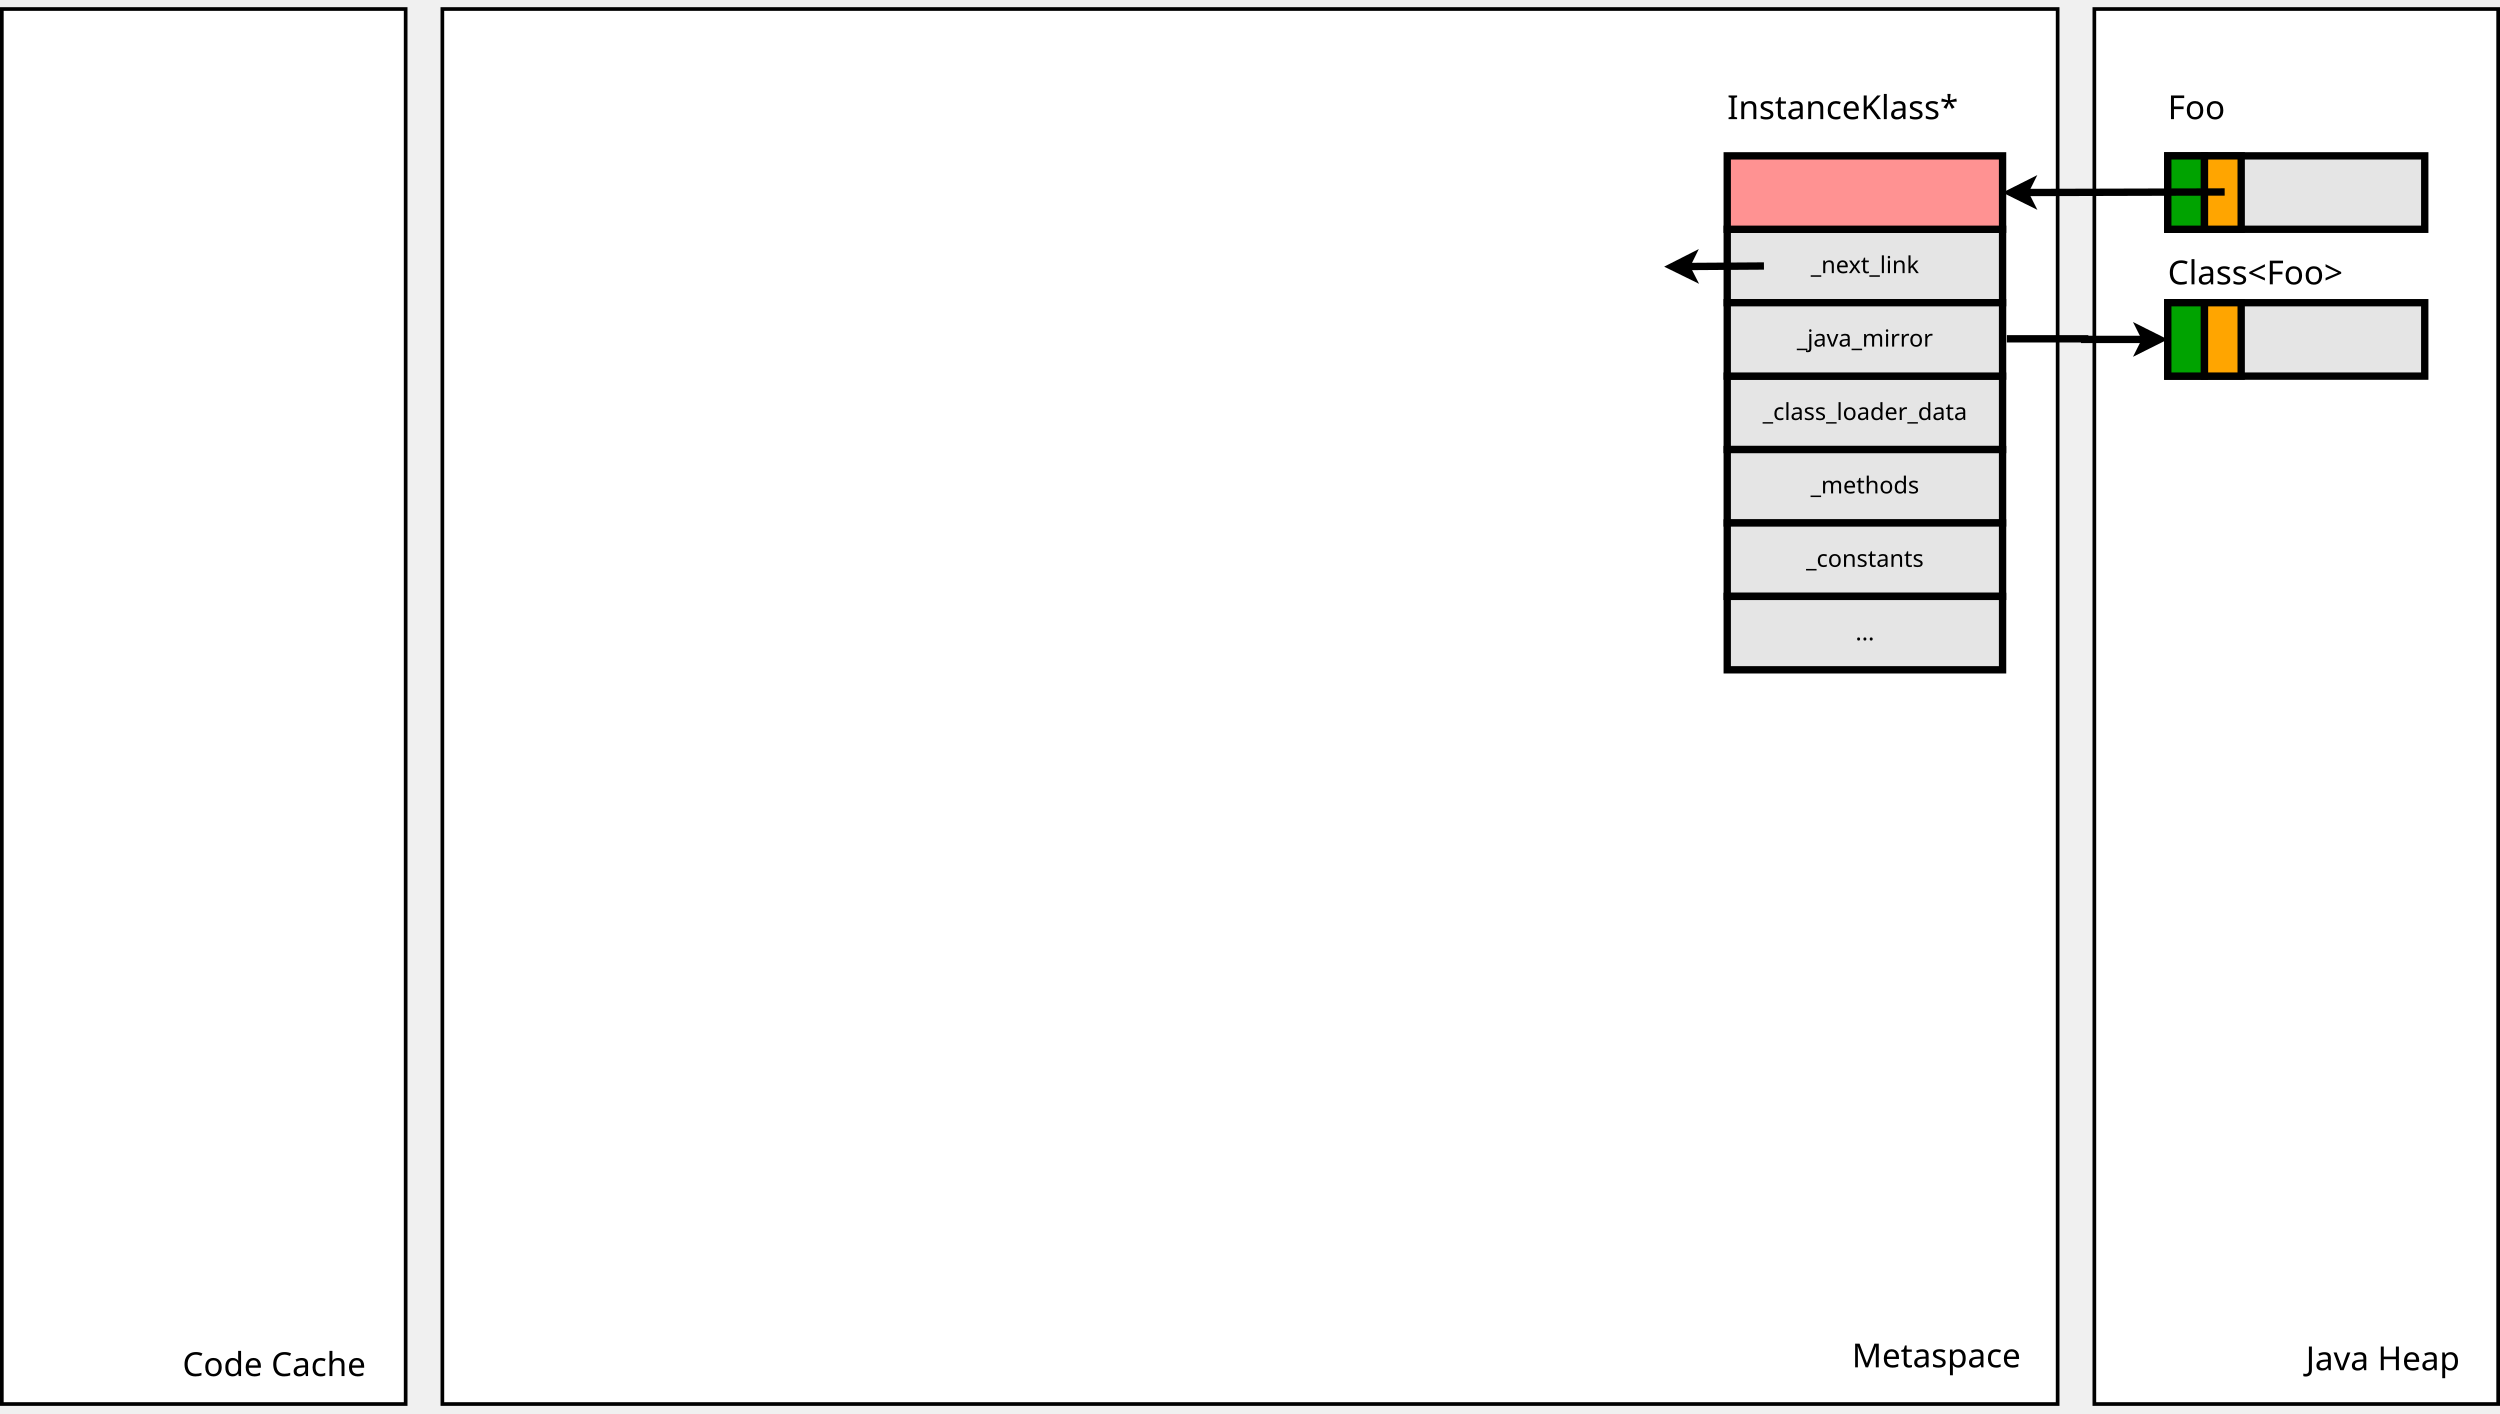
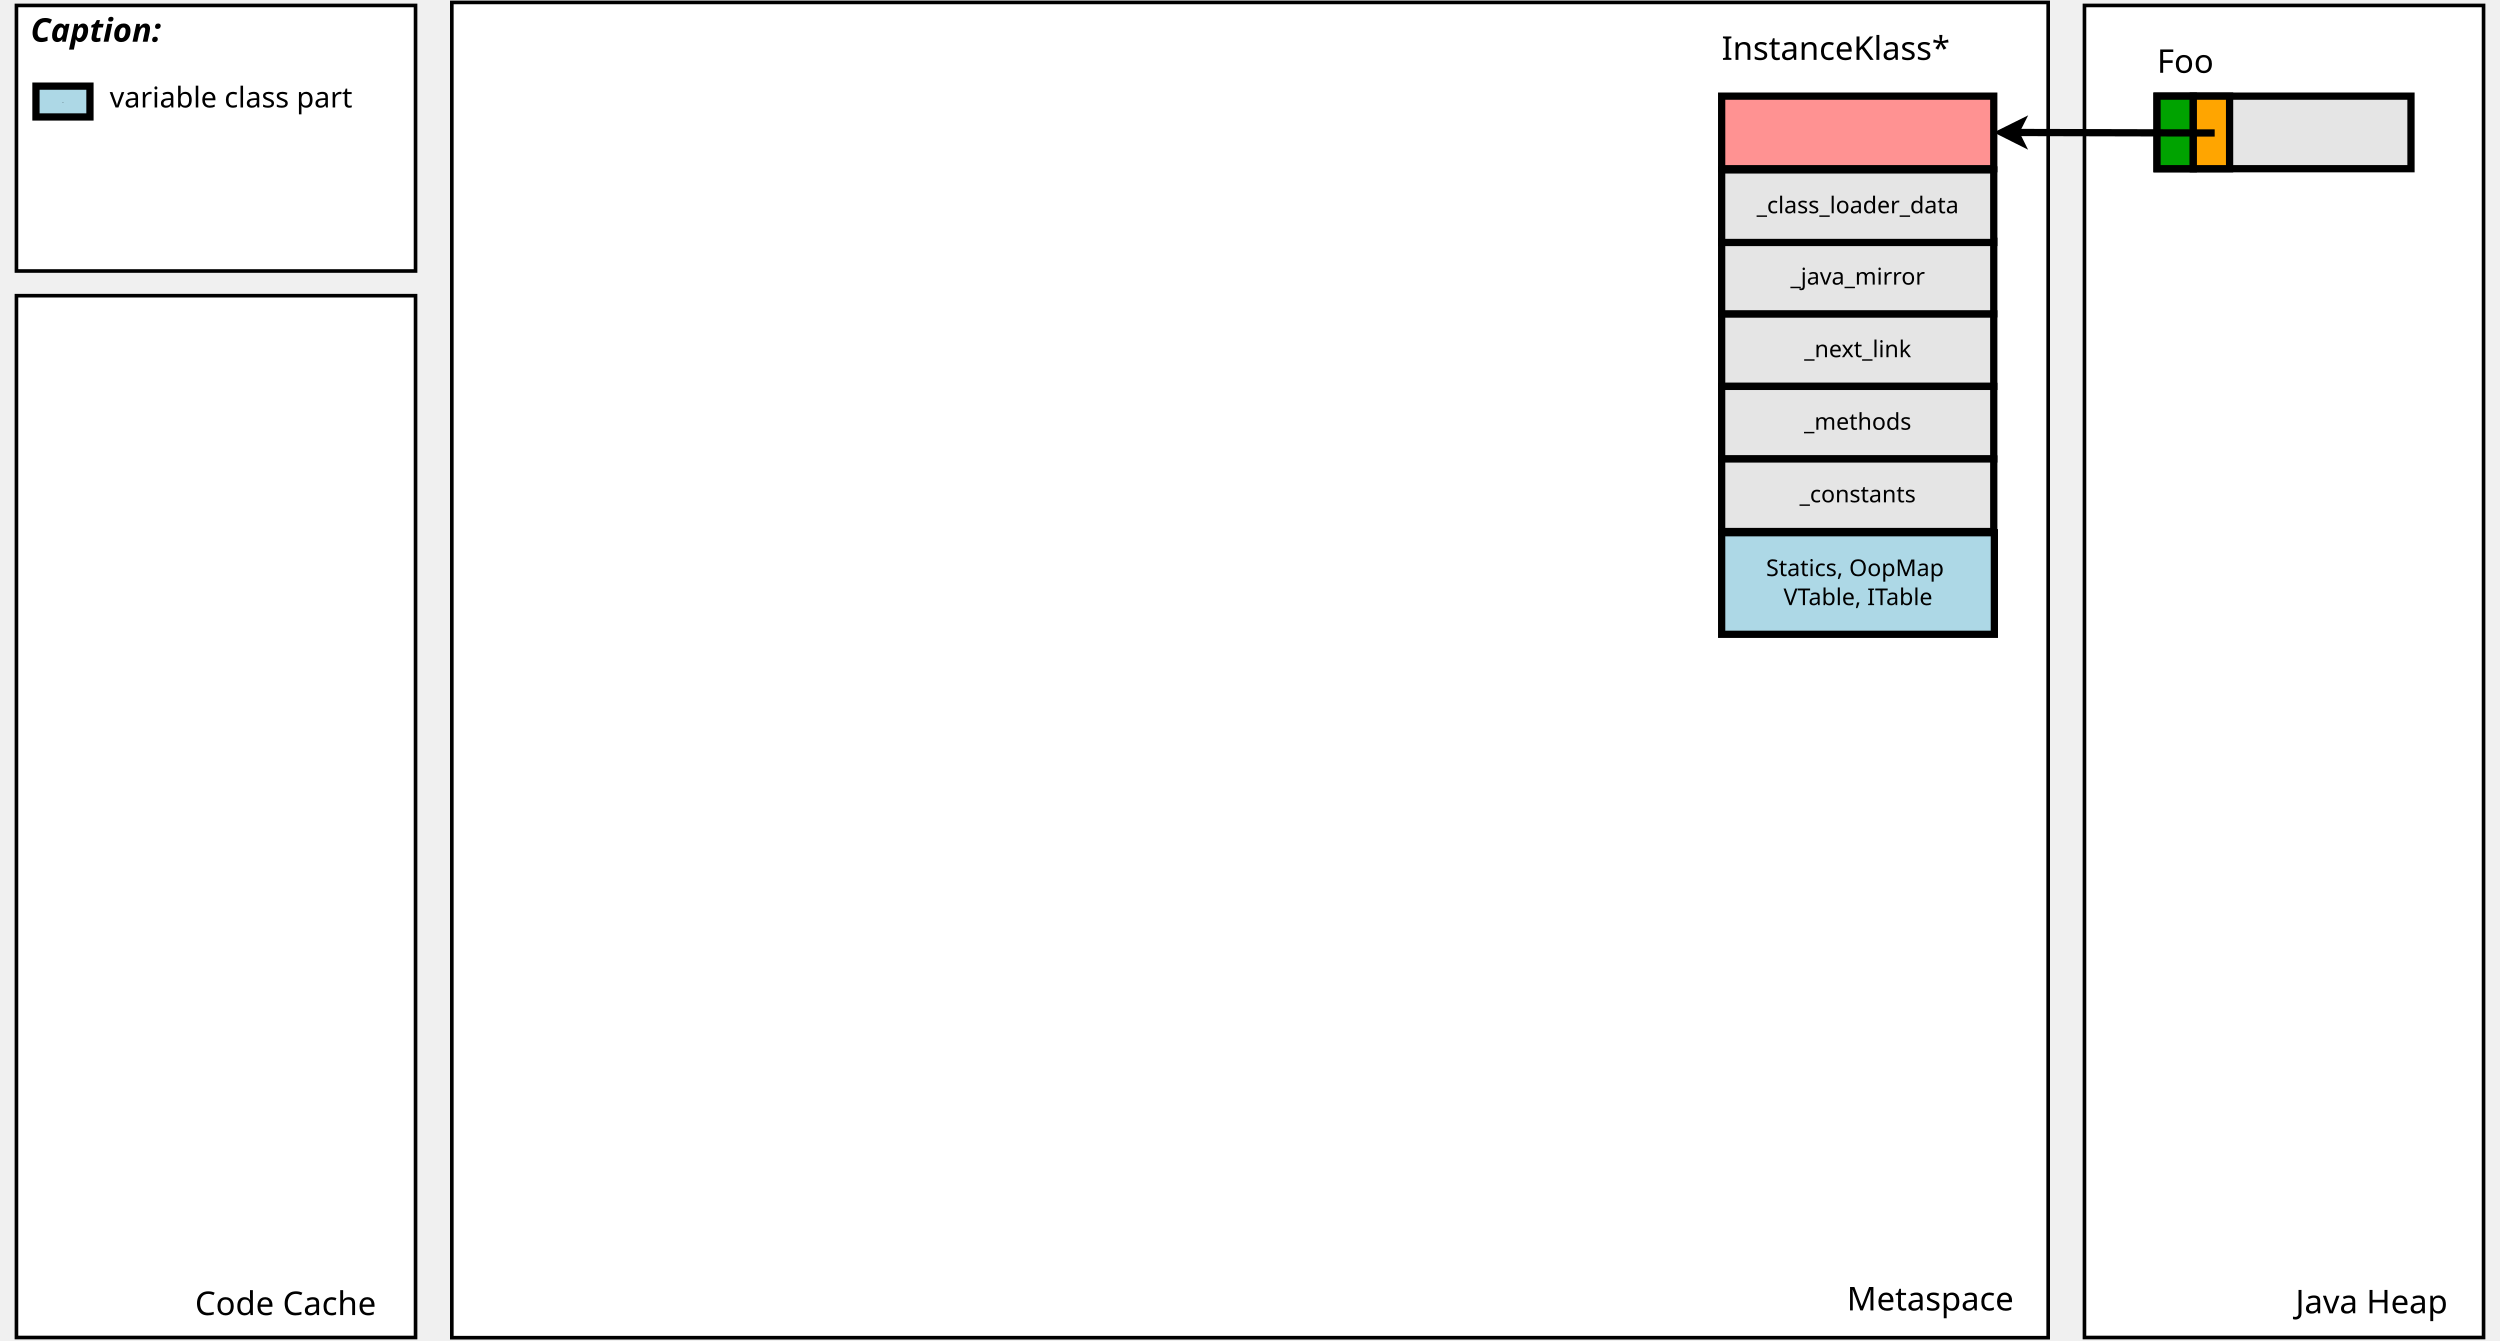
- <svg xmlns="http://www.w3.org/2000/svg" width="69cm" height="39cm" viewBox="-181 -61 1362 762">
+ <svg xmlns="http://www.w3.org/2000/svg" width="69cm" height="37cm" viewBox="-181 -33 1362 739">
  <text font-size="12.8" style="fill: #000000;text-anchor:start;font-family:sans-serif;font-style:normal;font-weight:normal" x="-50" y="280">
    <tspan x="-50" y="280" />
  </text>
-   <text font-size="12.8" style="fill: #000000;text-anchor:start;font-family:sans-serif;font-style:normal;font-weight:normal" x="-70" y="320">
-     <tspan x="-70" y="320" />
+   <text font-size="12.8" style="fill: #000000;text-anchor:start;font-family:sans-serif;font-style:normal;font-weight:normal" x="-70" y="417.154">
+     <tspan x="-70" y="417.154" />
  </text>
  <g>
-     <g>
-       <rect style="fill: #ffffff" x="60" y="-60" width="880" height="760" />
-       <rect style="fill: none; fill-opacity:0; stroke-width: 2; stroke: #000000" x="60" y="-60" width="880" height="760" />
-     </g>
-     <text font-size="18.062" style="fill: #000000;text-anchor:start;font-family:sans-serif;font-style:normal;font-weight:normal" x="827.928" y="680">
-       <tspan x="827.928" y="680">Metaspace</tspan>
+     <rect style="fill: #ffffff" x="60" y="-31.662" width="880" height="736.067" />
+     <rect style="fill: none; fill-opacity:0; stroke-width: 2; stroke: #000000" x="60" y="-31.662" width="880" height="736.067" />
+   </g>
+   <text font-size="18.062" style="fill: #000000;text-anchor:start;font-family:sans-serif;font-style:normal;font-weight:normal" x="829.03" y="689.372">
+     <tspan x="829.03" y="689.372">Metaspace</tspan>
+   </text>
+   <g>
+     <rect style="fill: #ffffff" x="-180" y="130" width="220" height="574.306" />
+     <rect style="fill: none; fill-opacity:0; stroke-width: 2; stroke: #000000" x="-180" y="130" width="220" height="574.306" />
+     <text font-size="12.8" style="fill: #000000;text-anchor:middle;font-family:sans-serif;font-style:normal;font-weight:normal" x="-70" y="421.053">
+       <tspan x="-70" y="421.053" />
+     </text>
+   </g>
+   <text font-size="18.062" style="fill: #000000;text-anchor:start;font-family:sans-serif;font-style:normal;font-weight:normal" x="-81.586" y="691.922">
+     <tspan x="-81.586" y="691.922">Code Cache</tspan>
+   </text>
+   <g>
+     <rect style="fill: #ffffff" x="960" y="-30" width="220" height="734.306" />
+     <rect style="fill: none; fill-opacity:0; stroke-width: 2; stroke: #000000" x="960" y="-30" width="220" height="734.306" />
+   </g>
+   <text font-size="18.062" style="fill: #000000;text-anchor:start;font-family:sans-serif;font-style:normal;font-weight:normal" x="1076.35" y="690.958">
+     <tspan x="1076.35" y="690.958">Java Heap</tspan>
+   </text>
+   <g>
+     <rect style="fill: #ffffff" x="-180" y="-30" width="220" height="146.389" />
+     <rect style="fill: none; fill-opacity:0; stroke-width: 2; stroke: #000000" x="-180" y="-30" width="220" height="146.389" />
+     <text font-size="12.8" style="fill: #000000;text-anchor:middle;font-family:sans-serif;font-style:normal;font-weight:normal" x="-70" y="47.094">
+       <tspan x="-70" y="47.094" />
    </text>
  </g>
  <g>
-     <rect style="fill: #ffffff" x="-180" y="-60" width="220" height="760" />
-     <rect style="fill: none; fill-opacity:0; stroke-width: 2; stroke: #000000" x="-180" y="-60" width="220" height="760" />
-     <text font-size="12.8" style="fill: #000000;text-anchor:middle;font-family:sans-serif;font-style:normal;font-weight:normal" x="-70" y="323.9">
-       <tspan x="-70" y="323.9" />
-     </text>
-   </g>
-   <text font-size="18.062" style="fill: #000000;text-anchor:start;font-family:sans-serif;font-style:normal;font-weight:normal" x="-81.586" y="684.757">
-     <tspan x="-81.586" y="684.757">Code Cache</tspan>
-   </text>
-   <g>
-     <g>
-       <rect style="fill: #ffffff" x="960" y="-60" width="220" height="760" />
-       <rect style="fill: none; fill-opacity:0; stroke-width: 2; stroke: #000000" x="960" y="-60" width="220" height="760" />
-     </g>
-     <text font-size="18.062" style="fill: #000000;text-anchor:start;font-family:sans-serif;font-style:normal;font-weight:normal" x="1075.24" y="681.586">
-       <tspan x="1075.24" y="681.586">Java Heap</tspan>
-     </text>
-   </g>
-   <g>
-     <text font-size="18.062" style="fill: #000000;text-anchor:start;font-family:sans-serif;font-style:normal;font-weight:normal" x="1000" y="0">
-       <tspan x="1000" y="0">Foo</tspan>
+     <text font-size="18.062" style="fill: #000000;text-anchor:start;font-family:sans-serif;font-style:normal;font-weight:normal" x="1000" y="7.144">
+       <tspan x="1000" y="7.144">Foo</tspan>
    </text>
    <g>
      <g>
        <rect style="fill: #e5e5e5" x="1000" y="20" width="140" height="40" />
        <rect style="fill: none; fill-opacity:0; stroke-width: 4; stroke: #000000" x="1000" y="20" width="140" height="40" />
        <text font-size="12.8" style="fill: #000000;text-anchor:middle;font-family:sans-serif;font-style:normal;font-weight:normal" x="1070" y="43.9">
          <tspan x="1070" y="43.9" />
        </text>
      </g>
      <g>
        <rect style="fill: #00a300" x="1000" y="20" width="20" height="40" />
        <rect style="fill: none; fill-opacity:0; stroke-width: 4; stroke: #000000" x="1000" y="20" width="20" height="40" />
        <text font-size="12.8" style="fill: #000000;text-anchor:middle;font-family:sans-serif;font-style:normal;font-weight:normal" x="1010" y="43.9">
          <tspan x="1010" y="43.9" />
        </text>
      </g>
      <g>
        <rect style="fill: #ffa500" x="1020" y="20" width="20" height="40" />
        <rect style="fill: none; fill-opacity:0; stroke-width: 4; stroke: #000000" x="1020" y="20" width="20" height="40" />
        <text font-size="12.8" style="fill: #000000;text-anchor:middle;font-family:sans-serif;font-style:normal;font-weight:normal" x="1030" y="43.9">
          <tspan x="1030" y="43.9" />
        </text>
      </g>
    </g>
  </g>
  <g>
-     <line style="fill: none; fill-opacity:0; stroke-width: 4; stroke: #000000" x1="1031" y1="39.667" x2="921.972" y2="39.967" />
-     <polygon style="fill: #000000" points="914.472,39.988 924.458,34.96 921.972,39.967 924.486,44.96 " />
-     <polygon style="fill: none; fill-opacity:0; stroke-width: 4; stroke: #000000" points="914.472,39.988 924.458,34.96 921.972,39.967 924.486,44.96 " />
-   </g>
-   <g>
-     <rect style="fill: #e5e5e5" x="760" y="60" width="150" height="40" />
-     <rect style="fill: none; fill-opacity:0; stroke-width: 4; stroke: #000000" x="760" y="60" width="150" height="40" />
-     <text font-size="12.8" style="fill: #000000;text-anchor:middle;font-family:sans-serif;font-style:normal;font-weight:normal" x="835" y="83.9">
-       <tspan x="835" y="83.9">_next_link</tspan>
+     <rect style="fill: #e5e5e5" x="760" y="140" width="150" height="40" />
+     <rect style="fill: none; fill-opacity:0; stroke-width: 4; stroke: #000000" x="760" y="140" width="150" height="40" />
+     <text font-size="12.8" style="fill: #000000;text-anchor:middle;font-family:sans-serif;font-style:normal;font-weight:normal" x="835" y="163.9">
+       <tspan x="835" y="163.9">_next_link</tspan>
    </text>
  </g>
  <g>
    <rect style="fill: #ff9292" x="760" y="20" width="150" height="40" />
    <rect style="fill: none; fill-opacity:0; stroke-width: 4; stroke: #000000" x="760" y="20" width="150" height="40" />
    <text font-size="12.8" style="fill: #000000;text-anchor:middle;font-family:sans-serif;font-style:normal;font-weight:normal" x="835" y="43.9">
      <tspan x="835" y="43.9" />
-     </text>
-   </g>
-   <g>
-     <rect style="fill: #e5e5e5" x="760" y="140" width="150" height="40" />
-     <rect style="fill: none; fill-opacity:0; stroke-width: 4; stroke: #000000" x="760" y="140" width="150" height="40" />
-     <text font-size="12.8" style="fill: #000000;text-anchor:middle;font-family:sans-serif;font-style:normal;font-weight:normal" x="835" y="163.9">
-       <tspan x="835" y="163.9">_class_loader_data</tspan>
    </text>
  </g>
  <g>
    <rect style="fill: #e5e5e5" x="760" y="180" width="150" height="40" />
    <rect style="fill: none; fill-opacity:0; stroke-width: 4; stroke: #000000" x="760" y="180" width="150" height="40" />
    <text font-size="12.8" style="fill: #000000;text-anchor:middle;font-family:sans-serif;font-style:normal;font-weight:normal" x="835" y="203.9">
      <tspan x="835" y="203.9">_methods</tspan>
    </text>
  </g>
  <g>
    <rect style="fill: #e5e5e5" x="760" y="220" width="150" height="40" />
    <rect style="fill: none; fill-opacity:0; stroke-width: 4; stroke: #000000" x="760" y="220" width="150" height="40" />
    <text font-size="12.8" style="fill: #000000;text-anchor:middle;font-family:sans-serif;font-style:normal;font-weight:normal" x="835" y="243.9">
      <tspan x="835" y="243.9">_constants</tspan>
    </text>
  </g>
  <g>
    <rect style="fill: #e5e5e5" x="760" y="100" width="150" height="40" />
    <rect style="fill: none; fill-opacity:0; stroke-width: 4; stroke: #000000" x="760" y="100" width="150" height="40" />
    <text font-size="12.8" style="fill: #000000;text-anchor:middle;font-family:sans-serif;font-style:normal;font-weight:normal" x="835" y="123.9">
      <tspan x="835" y="123.9">_java_mirror</tspan>
    </text>
  </g>
+   <text font-size="18.062" style="fill: #000000;text-anchor:start;font-family:sans-serif;font-style:normal;font-weight:normal" x="760" y="0">
+     <tspan x="760" y="0">InstanceKlass*</tspan>
+   </text>
+   <text font-size="12.8" style="fill: #000000;text-anchor:start;font-family:sans-serif;font-style:normal;font-weight:normal" x="835" y="160">
+     <tspan x="835" y="160" />
+   </text>
  <g>
-     <rect style="fill: #e5e5e5" x="760" y="260" width="150" height="40" />
-     <rect style="fill: none; fill-opacity:0; stroke-width: 4; stroke: #000000" x="760" y="260" width="150" height="40" />
-     <text font-size="12.8" style="fill: #000000;text-anchor:middle;font-family:sans-serif;font-style:normal;font-weight:normal" x="835" y="283.9">
-       <tspan x="835" y="283.9">...</tspan>
+     <rect style="fill: #e5e5e5" x="760" y="60.667" width="150" height="40" />
+     <rect style="fill: none; fill-opacity:0; stroke-width: 4; stroke: #000000" x="760" y="60.667" width="150" height="40" />
+     <text font-size="12.8" style="fill: #000000;text-anchor:middle;font-family:sans-serif;font-style:normal;font-weight:normal" x="835" y="84.567">
+       <tspan x="835" y="84.567">_class_loader_data</tspan>
    </text>
  </g>
-   <text font-size="18.062" style="fill: #000000;text-anchor:start;font-family:sans-serif;font-style:normal;font-weight:normal" x="760" y="-1.15463e-13">
-     <tspan x="760" y="-1.15463e-13">InstanceKlass*</tspan>
-   </text>
-   <text font-size="12.8" style="fill: #000000;text-anchor:start;font-family:sans-serif;font-style:normal;font-weight:normal" x="835" y="80">
-     <tspan x="835" y="80" />
-   </text>
  <g>
-     <line style="fill: none; fill-opacity:0; stroke-width: 4; stroke: #000000" x1="780" y1="80" x2="737.61" y2="80.281" />
-     <polygon style="fill: #000000" points="730.11,80.33 740.076,75.264 737.61,80.281 740.143,85.264 " />
-     <polygon style="fill: none; fill-opacity:0; stroke-width: 4; stroke: #000000" points="730.11,80.33 740.076,75.264 737.61,80.281 740.143,85.264 " />
+     <line style="fill: none; fill-opacity:0; stroke-width: 4; stroke: #000000" x1="1031.79" y1="40.314" x2="921.972" y2="40.031" />
+     <polygon style="fill: #000000" points="914.472,40.011 924.485,35.037 921.972,40.031 924.459,45.037 " />
+     <polygon style="fill: none; fill-opacity:0; stroke-width: 4; stroke: #000000" points="914.472,40.011 924.485,35.037 921.972,40.031 924.459,45.037 " />
  </g>
  <g>
-     <polyline style="fill: none; fill-opacity:0; stroke-width: 4; stroke: #000000" points="912.333,119.667 954.734,119.667 954.734,120 988.028,120 " />
-     <polygon style="fill: #000000" points="995.528,120 985.528,125 988.028,120 985.528,115 " />
-     <polygon style="fill: none; fill-opacity:0; stroke-width: 4; stroke: #000000" points="995.528,120 985.528,125 988.028,120 985.528,115 " />
+     <rect style="fill: #add8e6" x="760" y="260.666" width="150.333" height="56" />
+     <rect style="fill: none; fill-opacity:0; stroke-width: 4; stroke: #000000" x="760" y="260.666" width="150.333" height="56" />
+     <text font-size="12.8" style="fill: #000000;text-anchor:middle;font-family:sans-serif;font-style:normal;font-weight:normal" x="835.167" y="284.566">
+       <tspan x="835.167" y="284.566">Statics, OopMap</tspan>
+       <tspan x="835.167" y="300.566">VTable, ITable</tspan>
+     </text>
  </g>
  <g>
+     <text font-size="18.062" style="fill: #000000;text-anchor:start;font-family:sans-serif;font-style:italic;font-weight:700" x="-172.205" y="-10">
+       <tspan x="-172.205" y="-10">Caption:</tspan>
+     </text>
    <g>
      <g>
-         <rect style="fill: #e5e5e5" x="1000" y="100" width="140" height="40" />
-         <rect style="fill: none; fill-opacity:0; stroke-width: 4; stroke: #000000" x="1000" y="100" width="140" height="40" />
-         <text font-size="12.8" style="fill: #000000;text-anchor:middle;font-family:sans-serif;font-style:normal;font-weight:normal" x="1070" y="123.9">
-           <tspan x="1070" y="123.9" />
+         <rect style="fill: #add8e6" x="-169.247" y="14.481" width="29.771" height="16.997" />
+         <rect style="fill: none; fill-opacity:0; stroke-width: 4; stroke: #000000" x="-169.247" y="14.481" width="29.771" height="16.997" />
+         <text font-size="1.6" style="fill: #000000;text-anchor:middle;font-family:sans-serif;font-style:normal;font-weight:normal" x="-154.361" y="23.48">
+           <tspan x="-154.361" y="23.48">...</tspan>
        </text>
      </g>
-       <g>
-         <rect style="fill: #00a300" x="1000" y="100" width="20" height="40" />
-         <rect style="fill: none; fill-opacity:0; stroke-width: 4; stroke: #000000" x="1000" y="100" width="20" height="40" />
-         <text font-size="12.8" style="fill: #000000;text-anchor:middle;font-family:sans-serif;font-style:normal;font-weight:normal" x="1010" y="123.9">
-           <tspan x="1010" y="123.9" />
-         </text>
-       </g>
-       <g>
-         <rect style="fill: #ffa500" x="1020" y="100" width="20" height="40" />
-         <rect style="fill: none; fill-opacity:0; stroke-width: 4; stroke: #000000" x="1020" y="100" width="20" height="40" />
-         <text font-size="12.8" style="fill: #000000;text-anchor:middle;font-family:sans-serif;font-style:normal;font-weight:normal" x="1030" y="123.9">
-           <tspan x="1030" y="123.9" />
-         </text>
-       </g>
+       <text font-size="15.804" style="fill: #000000;text-anchor:start;font-family:sans-serif;font-style:normal;font-weight:normal" x="-128.587" y="26.238">
+         <tspan x="-128.587" y="26.238">variable class part</tspan>
+       </text>
+       <text font-size="12.8" style="fill: #000000;text-anchor:start;font-family:sans-serif;font-style:normal;font-weight:normal" x="-102.383" y="14.447">
+         <tspan x="-102.383" y="14.447" />
+       </text>
    </g>
-     <text font-size="18.062" style="fill: #000000;text-anchor:start;font-family:sans-serif;font-style:normal;font-weight:normal" x="1000" y="90">
-       <tspan x="1000" y="90">Class&lt;Foo&gt;</tspan>
-     </text>
  </g>
</svg>
